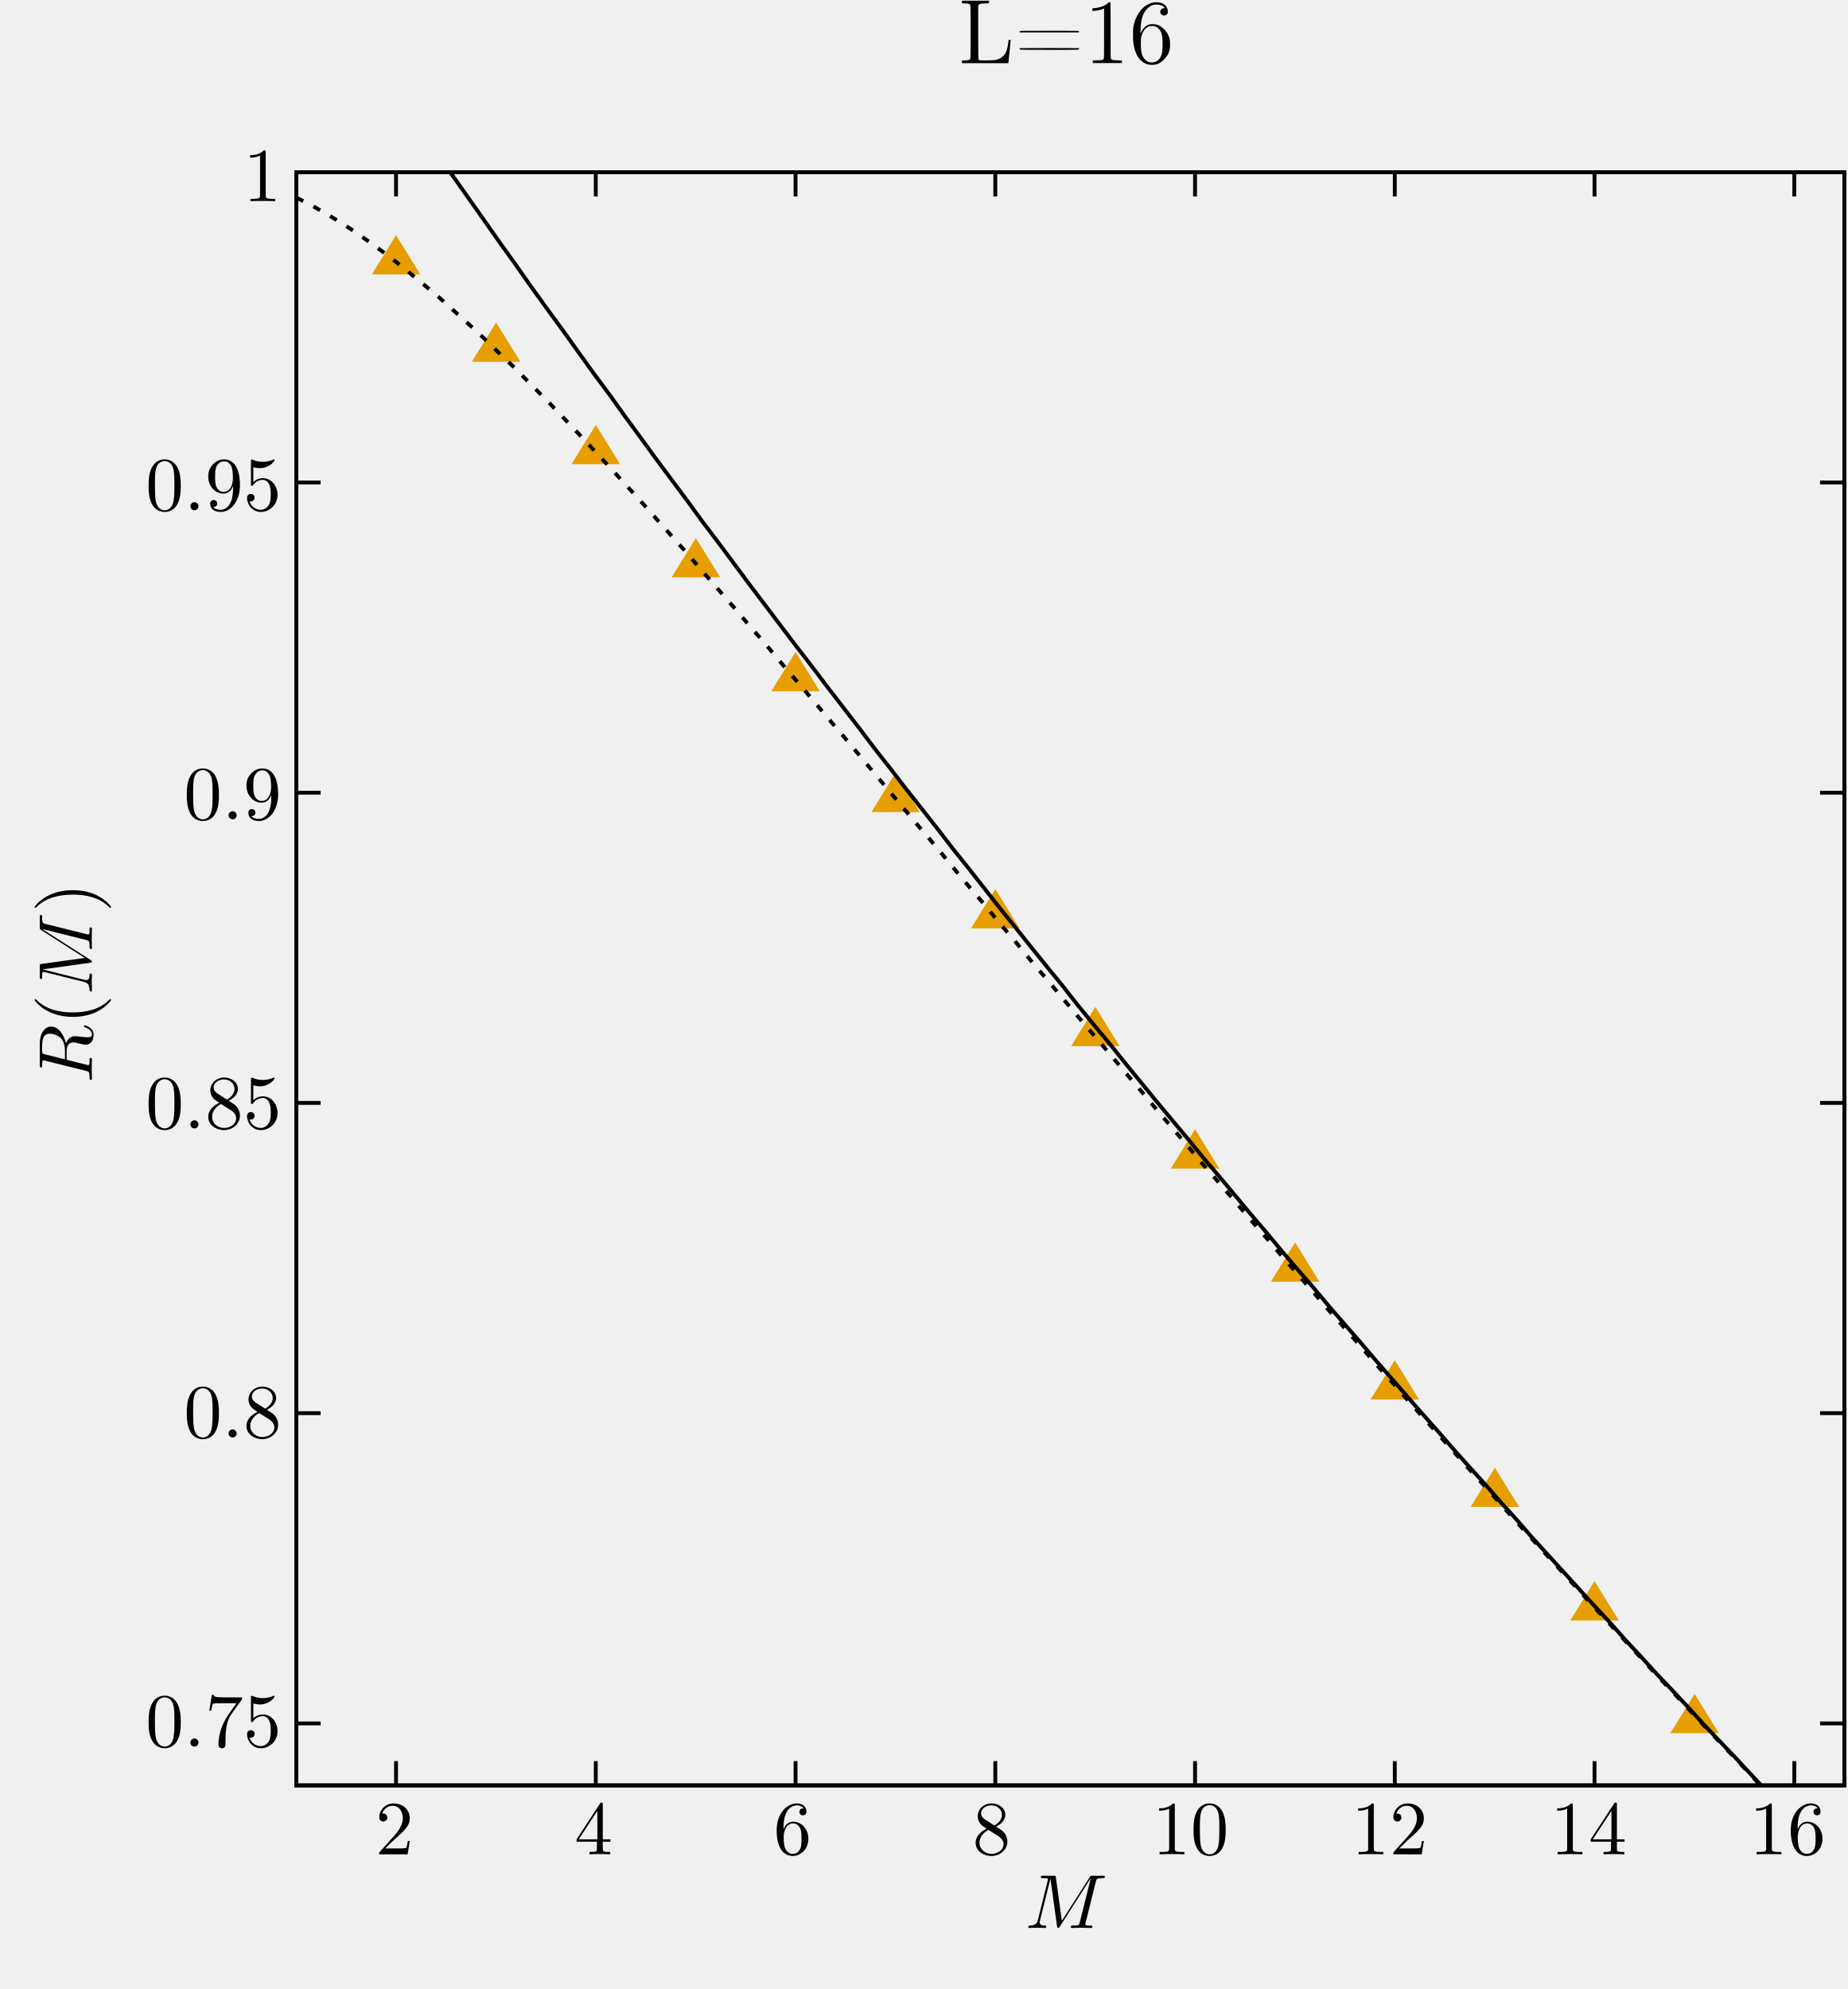
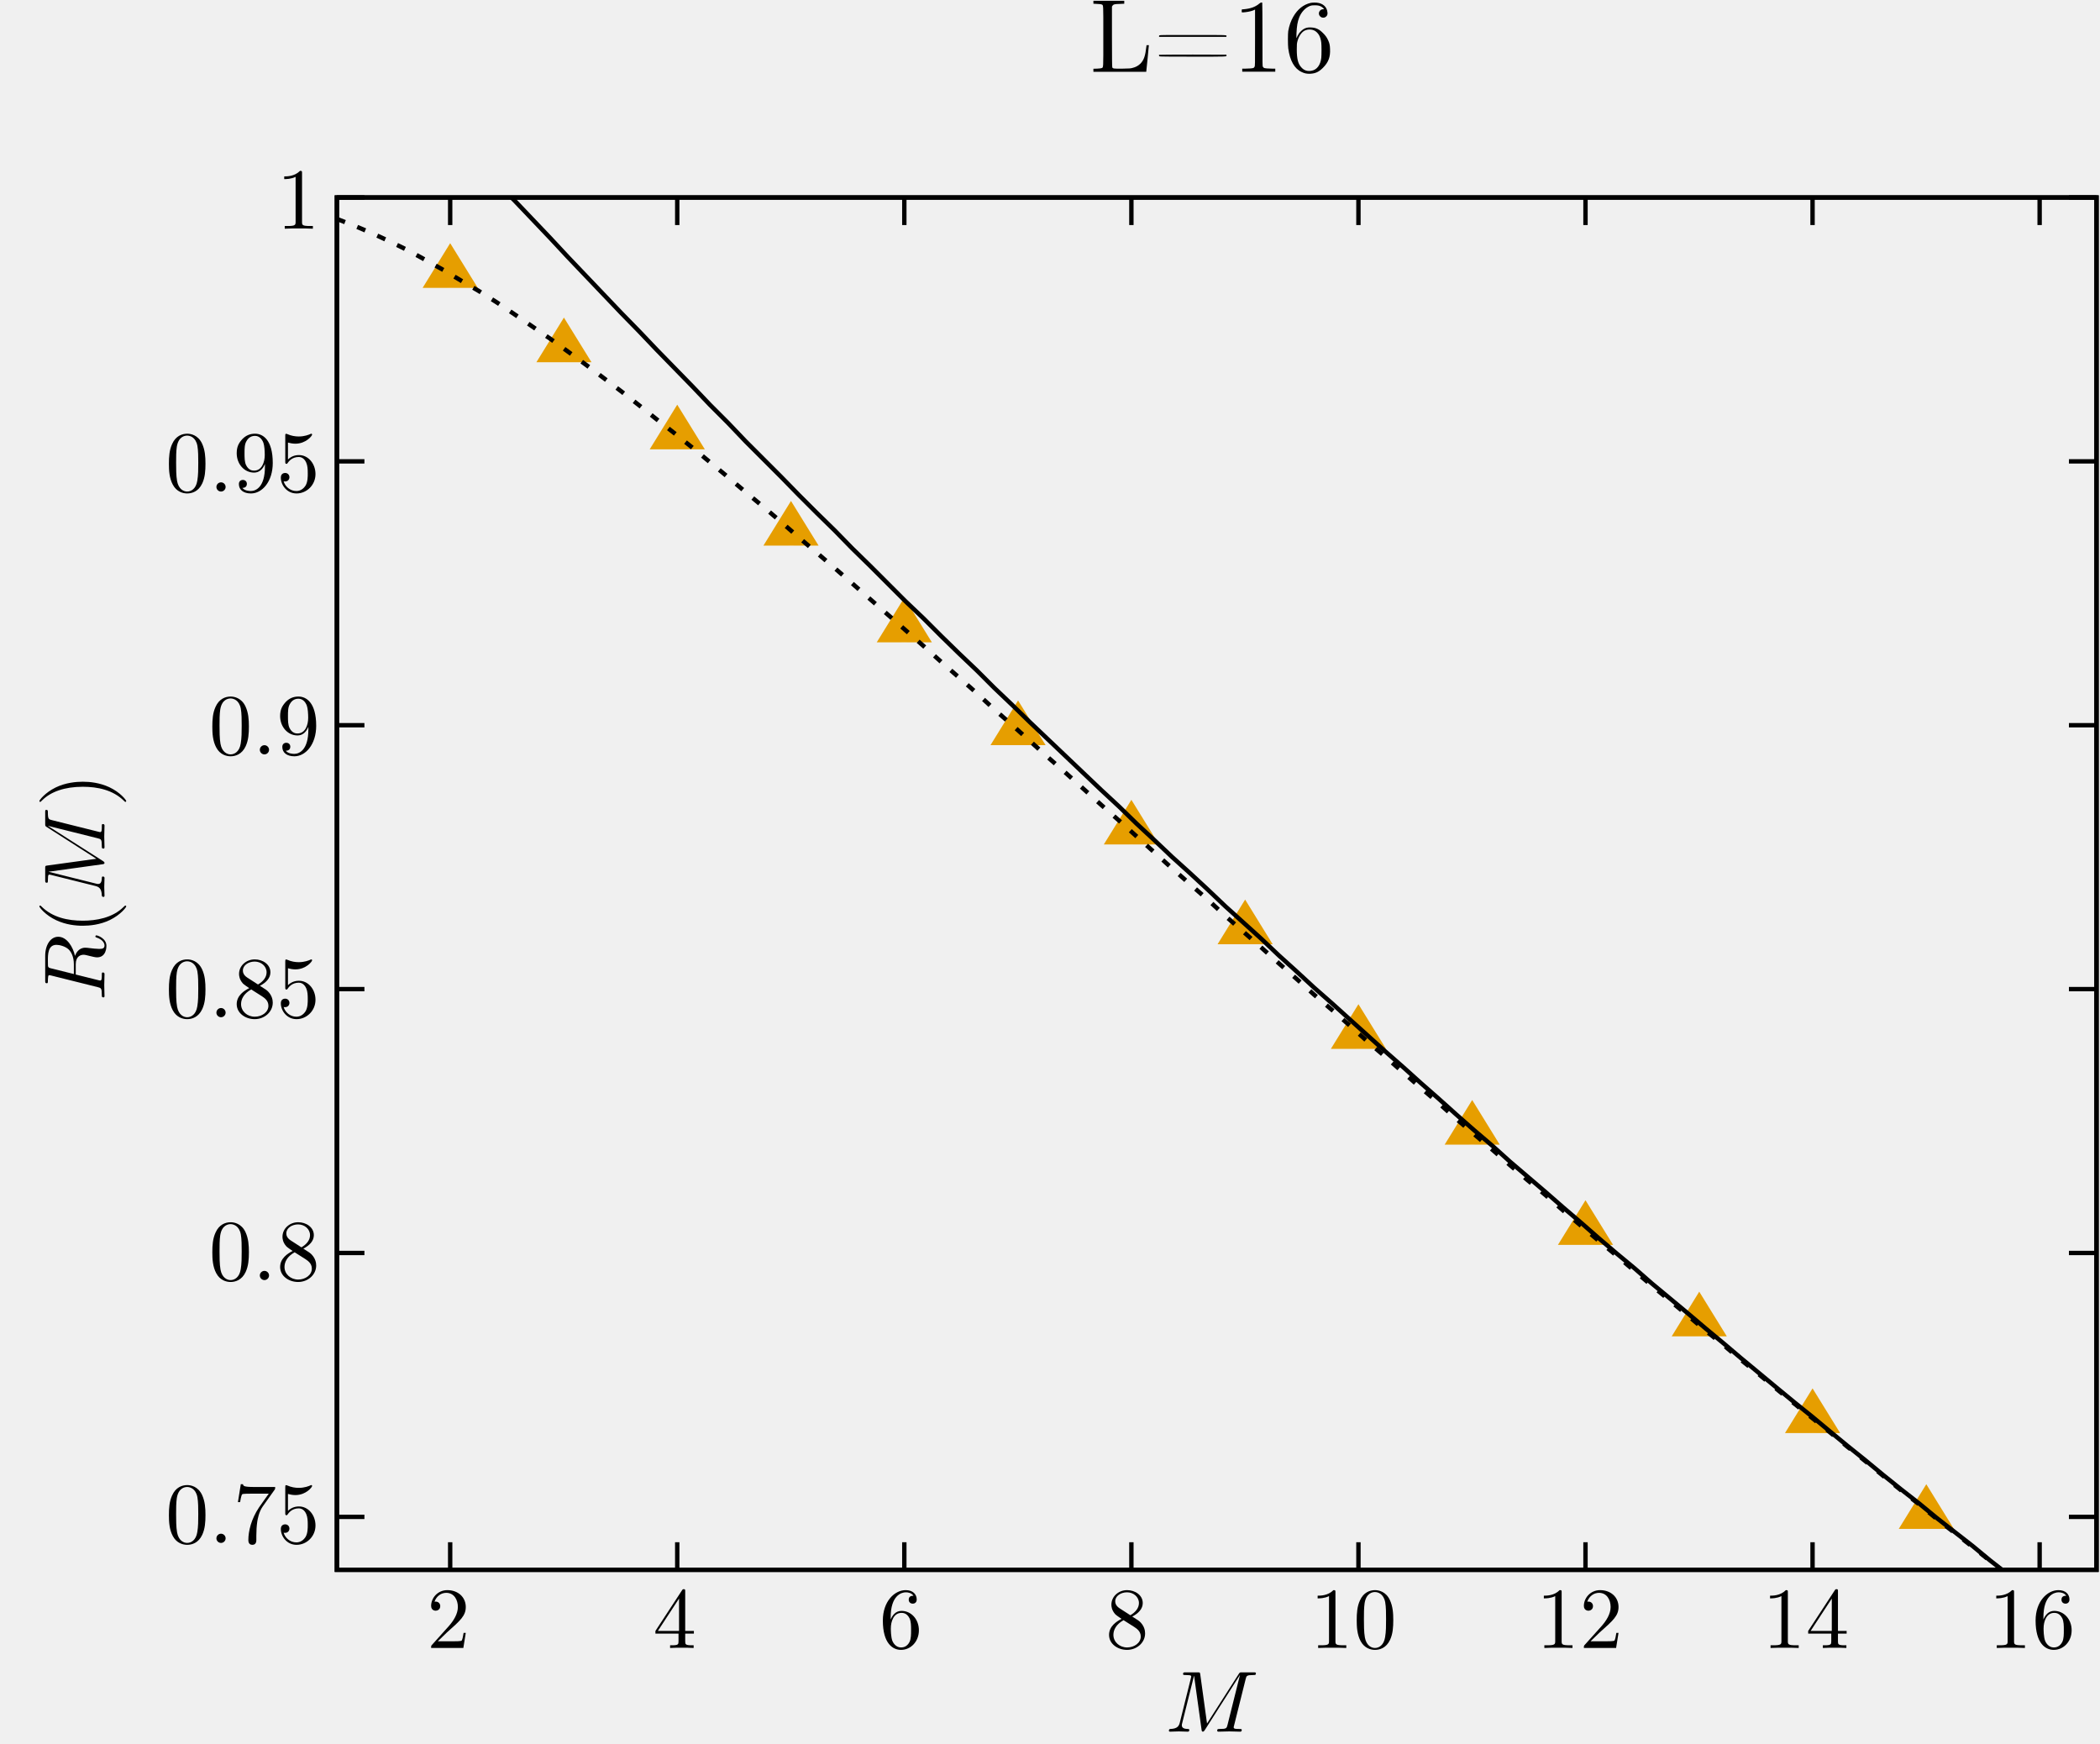
- <svg xmlns="http://www.w3.org/2000/svg" xmlns:xlink="http://www.w3.org/1999/xlink" version="1.1" width="240.9pt" height="259.338pt" viewBox="-72 -90.444 240.9 259.338">
+ <svg xmlns="http://www.w3.org/2000/svg" xmlns:xlink="http://www.w3.org/1999/xlink" version="1.1" width="240.9pt" height="199.989pt" viewBox="-72 -91.294 240.9 199.989">
  <defs>
    <path id="g0-49" d="M3.025-7.795C2.809-7.603 2.403-7.388 2.056-7.305C1.817-7.233 1.303-7.161 1.1-7.161C1.052-7.161 1.04-7.137 1.04-6.982C1.04-6.779 1.004-6.791 1.47-6.838C1.817-6.874 2.271-6.982 2.451-7.077L2.57-7.137V-3.897C2.57-.753 2.57-.669 2.511-.574C2.487-.526 2.427-.466 2.403-.442C2.307-.395 1.853-.359 1.459-.359H1.1V-.179V-.012H2.989H4.89V-.179V-.359H4.531C4.136-.359 3.682-.395 3.587-.442C3.563-.466 3.503-.526 3.467-.574C3.419-.669 3.419-.753 3.419-4.256C3.419-6.229 3.407-7.867 3.395-7.902C3.359-7.998 3.204-7.95 3.025-7.795Z" />
    <path id="g0-54" d="M3.096-7.902C2.271-7.711 1.602-7.185 1.1-6.312C.837-5.858 .634-5.296 .526-4.674C.478-4.388 .478-3.084 .526-2.69C.717-1.279 1.231-.359 2.056 .024C2.391 .191 2.666 .239 3.049 .227C3.658 .191 4.017 .024 4.495-.442C5.141-1.088 5.368-1.686 5.32-2.63C5.308-3.061 5.248-3.3 5.105-3.61C4.961-3.933 4.782-4.184 4.495-4.459C4.077-4.878 3.706-5.057 3.168-5.081C2.654-5.117 2.307-4.985 1.961-4.627C1.793-4.471 1.71-4.34 1.602-4.136L1.459-3.85L1.47-4.4C1.506-5.224 1.59-5.738 1.781-6.229C2.032-6.862 2.499-7.352 3.025-7.556C3.192-7.615 3.276-7.627 3.563-7.627C3.957-7.627 4.148-7.58 4.376-7.436C4.447-7.388 4.543-7.305 4.579-7.257L4.639-7.173H4.543C4.4-7.173 4.316-7.137 4.208-7.054C3.957-6.814 3.993-6.468 4.28-6.276C4.423-6.181 4.663-6.181 4.794-6.276C5.033-6.432 5.081-6.647 4.985-7.03C4.842-7.603 4.292-7.95 3.539-7.938C3.395-7.938 3.204-7.926 3.096-7.902ZM3.455-4.758C3.67-4.686 3.933-4.435 4.065-4.196C4.184-3.981 4.28-3.67 4.316-3.335C4.352-2.977 4.352-1.961 4.316-1.59C4.22-.777 3.814-.227 3.204-.12C2.726-.024 2.331-.155 2.02-.514C1.65-.921 1.506-1.482 1.506-2.57C1.506-3.144 1.518-3.252 1.578-3.491C1.71-4.017 2.02-4.495 2.343-4.686C2.642-4.866 3.108-4.902 3.455-4.758Z" />
    <path id="g0-61" d="M.705-4.184C.669-4.16 .658-4.113 .658-4.077L.669-4.005H4.519H8.381L8.393-4.077C8.416-4.232 8.584-4.22 4.519-4.22C1.47-4.22 .741-4.22 .705-4.184ZM.669-1.949C.634-1.913 .658-1.793 .717-1.769C.753-1.745 1.997-1.733 4.531-1.733C8.572-1.733 8.416-1.722 8.393-1.889L8.381-1.961L4.531-1.973C2.427-1.973 .681-1.961 .669-1.949Z" />
    <path id="g0-76" d="M.442-7.974V-7.807L.861-7.783C1.124-7.771 1.315-7.759 1.375-7.723C1.602-7.639 1.578-7.878 1.578-4.077C1.578-.263 1.602-.514 1.375-.418C1.315-.395 1.124-.371 .861-.359L.442-.347V-.167V0H3.467H6.504L6.516-.132C6.528-.215 6.587-.837 6.659-1.518C6.719-2.212 6.779-2.833 6.791-2.917L6.814-3.049H6.671H6.539L6.516-2.881C6.396-1.805 6.229-1.339 5.834-.933C5.583-.693 5.32-.538 4.926-.442C4.71-.383 4.591-.371 3.778-.359C2.762-.347 2.666-.359 2.606-.514C2.582-.574 2.57-1.829 2.57-4.041V-7.484L2.642-7.592C2.738-7.735 2.869-7.771 3.467-7.783L3.981-7.807V-7.974V-8.141H2.212H.442Z" />
    <path id="g1-58" d="M1.913-.528C1.913-.817 1.674-1.056 1.385-1.056S.857-.817 .857-.528S1.096 0 1.385 0S1.913-.239 1.913-.528Z" />
    <path id="g1-77" d="M9.225-6.037C9.315-6.396 9.335-6.496 10.082-6.496C10.311-6.496 10.401-6.496 10.401-6.695C10.401-6.804 10.301-6.804 10.132-6.804H8.817C8.558-6.804 8.548-6.804 8.428-6.615L4.792-.936L4.015-6.575C3.985-6.804 3.965-6.804 3.706-6.804H2.341C2.152-6.804 2.042-6.804 2.042-6.615C2.042-6.496 2.132-6.496 2.331-6.496C2.461-6.496 2.64-6.486 2.76-6.476C2.919-6.456 2.979-6.426 2.979-6.316C2.979-6.276 2.969-6.247 2.939-6.127L1.674-1.056C1.574-.658 1.405-.339 .598-.309C.548-.309 .418-.299 .418-.12C.418-.03 .478 0 .558 0C.877 0 1.225-.03 1.554-.03C1.893-.03 2.252 0 2.58 0C2.63 0 2.76 0 2.76-.199C2.76-.309 2.65-.309 2.58-.309C2.012-.319 1.903-.518 1.903-.747C1.903-.817 1.913-.867 1.943-.976L3.298-6.406H3.308L4.164-.229C4.184-.11 4.194 0 4.314 0C4.423 0 4.483-.11 4.533-.179L8.558-6.486H8.568L7.143-.777C7.044-.389 7.024-.309 6.237-.309C6.067-.309 5.958-.309 5.958-.12C5.958 0 6.077 0 6.107 0C6.386 0 7.064-.03 7.342-.03C7.751-.03 8.179 0 8.588 0C8.648 0 8.777 0 8.777-.199C8.777-.309 8.687-.309 8.498-.309C8.13-.309 7.851-.309 7.851-.488C7.851-.528 7.851-.548 7.9-.727L9.225-6.037Z" />
    <path id="g1-82" d="M3.736-6.117C3.796-6.356 3.826-6.456 4.015-6.486C4.105-6.496 4.423-6.496 4.623-6.496C5.33-6.496 6.436-6.496 6.436-5.509C6.436-5.171 6.276-4.483 5.888-4.095C5.629-3.836 5.101-3.517 4.204-3.517H3.088L3.736-6.117ZM5.171-3.387C6.177-3.606 7.362-4.304 7.362-5.31C7.362-6.167 6.466-6.804 5.161-6.804H2.321C2.122-6.804 2.032-6.804 2.032-6.605C2.032-6.496 2.122-6.496 2.311-6.496C2.331-6.496 2.521-6.496 2.69-6.476C2.869-6.456 2.959-6.446 2.959-6.316C2.959-6.276 2.949-6.247 2.919-6.127L1.584-.777C1.484-.389 1.465-.309 .677-.309C.498-.309 .408-.309 .408-.11C.408 0 .528 0 .548 0C.827 0 1.524-.03 1.803-.03S2.79 0 3.068 0C3.148 0 3.268 0 3.268-.199C3.268-.309 3.178-.309 2.989-.309C2.62-.309 2.341-.309 2.341-.488C2.341-.548 2.361-.598 2.371-.658L3.029-3.298H4.214C5.121-3.298 5.3-2.74 5.3-2.391C5.3-2.242 5.22-1.933 5.161-1.704C5.091-1.425 5.001-1.056 5.001-.857C5.001 .219 6.197 .219 6.326 .219C7.173 .219 7.522-.787 7.522-.927C7.522-1.046 7.412-1.046 7.402-1.046C7.313-1.046 7.293-.976 7.273-.907C7.024-.169 6.595 0 6.366 0C6.037 0 5.968-.219 5.968-.608C5.968-.917 6.027-1.425 6.067-1.743C6.087-1.883 6.107-2.072 6.107-2.212C6.107-2.979 5.44-3.288 5.171-3.387Z" />
    <path id="g2-40" d="M3.298 2.391C3.298 2.361 3.298 2.341 3.128 2.172C1.883 .917 1.564-.966 1.564-2.491C1.564-4.224 1.943-5.958 3.168-7.203C3.298-7.323 3.298-7.342 3.298-7.372C3.298-7.442 3.258-7.472 3.198-7.472C3.098-7.472 2.202-6.795 1.614-5.529C1.106-4.433 .986-3.328 .986-2.491C.986-1.714 1.096-.508 1.644 .618C2.242 1.843 3.098 2.491 3.198 2.491C3.258 2.491 3.298 2.461 3.298 2.391Z" />
    <path id="g2-41" d="M2.879-2.491C2.879-3.268 2.77-4.473 2.222-5.599C1.624-6.824 .767-7.472 .667-7.472C.608-7.472 .568-7.432 .568-7.372C.568-7.342 .568-7.323 .757-7.143C1.733-6.157 2.301-4.573 2.301-2.491C2.301-.787 1.933 .966 .697 2.222C.568 2.341 .568 2.361 .568 2.391C.568 2.451 .608 2.491 .667 2.491C.767 2.491 1.664 1.813 2.252 .548C2.76-.548 2.879-1.654 2.879-2.491Z" />
    <path id="g2-48" d="M4.583-3.188C4.583-3.985 4.533-4.782 4.184-5.519C3.726-6.476 2.909-6.635 2.491-6.635C1.893-6.635 1.166-6.376 .757-5.45C.438-4.762 .389-3.985 .389-3.188C.389-2.441 .428-1.544 .837-.787C1.265 .02 1.993 .219 2.481 .219C3.019 .219 3.776 .01 4.214-.936C4.533-1.624 4.583-2.401 4.583-3.188ZM2.481 0C2.092 0 1.504-.249 1.325-1.205C1.215-1.803 1.215-2.72 1.215-3.308C1.215-3.945 1.215-4.603 1.295-5.141C1.484-6.326 2.232-6.416 2.481-6.416C2.809-6.416 3.467-6.237 3.656-5.25C3.756-4.692 3.756-3.935 3.756-3.308C3.756-2.56 3.756-1.883 3.646-1.245C3.497-.299 2.929 0 2.481 0Z" />
    <path id="g2-49" d="M2.929-6.376C2.929-6.615 2.929-6.635 2.7-6.635C2.082-5.998 1.205-5.998 .887-5.998V-5.689C1.086-5.689 1.674-5.689 2.192-5.948V-.787C2.192-.428 2.162-.309 1.265-.309H.946V0C1.295-.03 2.162-.03 2.56-.03S3.826-.03 4.174 0V-.309H3.856C2.959-.309 2.929-.418 2.929-.787V-6.376Z" />
    <path id="g2-50" d="M1.265-.767L2.321-1.793C3.875-3.168 4.473-3.706 4.473-4.702C4.473-5.838 3.577-6.635 2.361-6.635C1.235-6.635 .498-5.719 .498-4.832C.498-4.274 .996-4.274 1.026-4.274C1.196-4.274 1.544-4.394 1.544-4.802C1.544-5.061 1.365-5.32 1.016-5.32C.936-5.32 .917-5.32 .887-5.31C1.116-5.958 1.654-6.326 2.232-6.326C3.138-6.326 3.567-5.519 3.567-4.702C3.567-3.905 3.068-3.118 2.521-2.501L.608-.369C.498-.259 .498-.239 .498 0H4.194L4.473-1.733H4.224C4.174-1.435 4.105-.996 4.005-.847C3.935-.767 3.278-.767 3.059-.767H1.265Z" />
    <path id="g2-52" d="M2.929-1.644V-.777C2.929-.418 2.909-.309 2.172-.309H1.963V0C2.371-.03 2.889-.03 3.308-.03S4.254-.03 4.663 0V-.309H4.453C3.716-.309 3.696-.418 3.696-.777V-1.644H4.692V-1.953H3.696V-6.486C3.696-6.685 3.696-6.745 3.537-6.745C3.447-6.745 3.417-6.745 3.337-6.625L.279-1.953V-1.644H2.929ZM2.989-1.953H.558L2.989-5.669V-1.953Z" />
    <path id="g2-53" d="M4.473-2.002C4.473-3.188 3.656-4.184 2.58-4.184C2.102-4.184 1.674-4.025 1.315-3.676V-5.619C1.514-5.559 1.843-5.489 2.162-5.489C3.387-5.489 4.085-6.396 4.085-6.526C4.085-6.585 4.055-6.635 3.985-6.635C3.975-6.635 3.955-6.635 3.905-6.605C3.706-6.516 3.218-6.316 2.55-6.316C2.152-6.316 1.694-6.386 1.225-6.595C1.146-6.625 1.126-6.625 1.106-6.625C1.006-6.625 1.006-6.545 1.006-6.386V-3.437C1.006-3.258 1.006-3.178 1.146-3.178C1.215-3.178 1.235-3.208 1.275-3.268C1.385-3.427 1.753-3.965 2.56-3.965C3.078-3.965 3.328-3.507 3.407-3.328C3.567-2.959 3.587-2.57 3.587-2.072C3.587-1.724 3.587-1.126 3.347-.707C3.108-.319 2.74-.06 2.281-.06C1.554-.06 .986-.588 .817-1.176C.847-1.166 .877-1.156 .986-1.156C1.315-1.156 1.484-1.405 1.484-1.644S1.315-2.132 .986-2.132C.847-2.132 .498-2.062 .498-1.604C.498-.747 1.186 .219 2.301 .219C3.457 .219 4.473-.737 4.473-2.002Z" />
    <path id="g2-54" d="M1.315-3.268V-3.507C1.315-6.027 2.55-6.386 3.059-6.386C3.298-6.386 3.716-6.326 3.935-5.988C3.786-5.988 3.387-5.988 3.387-5.539C3.387-5.23 3.626-5.081 3.846-5.081C4.005-5.081 4.304-5.171 4.304-5.559C4.304-6.157 3.866-6.635 3.039-6.635C1.763-6.635 .418-5.35 .418-3.148C.418-.488 1.574 .219 2.501 .219C3.606 .219 4.553-.717 4.553-2.032C4.553-3.298 3.666-4.254 2.56-4.254C1.883-4.254 1.514-3.746 1.315-3.268ZM2.501-.06C1.873-.06 1.574-.658 1.514-.807C1.335-1.275 1.335-2.072 1.335-2.252C1.335-3.029 1.654-4.025 2.55-4.025C2.71-4.025 3.168-4.025 3.477-3.407C3.656-3.039 3.656-2.531 3.656-2.042C3.656-1.564 3.656-1.066 3.487-.707C3.188-.11 2.73-.06 2.501-.06Z" />
    <path id="g2-55" d="M4.742-6.067C4.832-6.187 4.832-6.207 4.832-6.416H2.411C1.196-6.416 1.176-6.545 1.136-6.735H.887L.558-4.682H.807C.837-4.842 .927-5.469 1.056-5.589C1.126-5.649 1.903-5.649 2.032-5.649H4.095C3.985-5.489 3.198-4.403 2.979-4.075C2.082-2.73 1.753-1.345 1.753-.329C1.753-.229 1.753 .219 2.212 .219S2.67-.229 2.67-.329V-.837C2.67-1.385 2.7-1.933 2.78-2.471C2.819-2.7 2.959-3.557 3.397-4.174L4.742-6.067Z" />
    <path id="g2-56" d="M1.624-4.553C1.166-4.852 1.126-5.191 1.126-5.36C1.126-5.968 1.773-6.386 2.481-6.386C3.208-6.386 3.846-5.868 3.846-5.151C3.846-4.583 3.457-4.105 2.859-3.756L1.624-4.553ZM3.078-3.606C3.796-3.975 4.284-4.493 4.284-5.151C4.284-6.067 3.397-6.635 2.491-6.635C1.494-6.635 .687-5.898 .687-4.971C.687-4.792 .707-4.344 1.126-3.875C1.235-3.756 1.604-3.507 1.853-3.337C1.275-3.049 .418-2.491 .418-1.504C.418-.448 1.435 .219 2.481 .219C3.606 .219 4.553-.608 4.553-1.674C4.553-2.032 4.443-2.481 4.065-2.899C3.875-3.108 3.716-3.208 3.078-3.606ZM2.082-3.188L3.308-2.411C3.587-2.222 4.055-1.923 4.055-1.315C4.055-.578 3.308-.06 2.491-.06C1.634-.06 .917-.677 .917-1.504C.917-2.082 1.235-2.72 2.082-3.188Z" />
    <path id="g2-57" d="M3.656-3.168V-2.849C3.656-.518 2.62-.06 2.042-.06C1.873-.06 1.335-.08 1.066-.418C1.504-.418 1.584-.707 1.584-.877C1.584-1.186 1.345-1.335 1.126-1.335C.966-1.335 .667-1.245 .667-.857C.667-.189 1.205 .219 2.052 .219C3.337 .219 4.553-1.136 4.553-3.278C4.553-5.958 3.407-6.635 2.521-6.635C1.973-6.635 1.484-6.456 1.056-6.007C.648-5.559 .418-5.141 .418-4.394C.418-3.148 1.295-2.172 2.411-2.172C3.019-2.172 3.427-2.59 3.656-3.168ZM2.421-2.401C2.262-2.401 1.803-2.401 1.494-3.029C1.315-3.397 1.315-3.895 1.315-4.384C1.315-4.922 1.315-5.39 1.524-5.758C1.793-6.257 2.172-6.386 2.521-6.386C2.979-6.386 3.308-6.047 3.477-5.599C3.597-5.28 3.636-4.653 3.636-4.194C3.636-3.367 3.298-2.401 2.421-2.401Z" />
  </defs>
  <g id="page1">
-     <use x="-53.012" y="137.284" xlink:href="#g2-48" />
-     <use x="-48.031" y="137.284" xlink:href="#g1-58" />
-     <use x="-45.264" y="137.284" xlink:href="#g2-55" />
-     <use x="-40.282" y="137.284" xlink:href="#g2-53" />
-     <use x="-48.031" y="96.985" xlink:href="#g2-48" />
-     <use x="-43.05" y="96.985" xlink:href="#g1-58" />
-     <use x="-40.282" y="96.985" xlink:href="#g2-56" />
-     <use x="-53.012" y="56.686" xlink:href="#g2-48" />
-     <use x="-48.031" y="56.686" xlink:href="#g1-58" />
-     <use x="-45.264" y="56.686" xlink:href="#g2-56" />
-     <use x="-40.282" y="56.686" xlink:href="#g2-53" />
-     <use x="-48.031" y="16.387" xlink:href="#g2-48" />
-     <use x="-43.05" y="16.387" xlink:href="#g1-58" />
-     <use x="-40.282" y="16.387" xlink:href="#g2-57" />
-     <use x="-53.012" y="-23.912" xlink:href="#g2-48" />
-     <use x="-48.031" y="-23.912" xlink:href="#g1-58" />
-     <use x="-45.264" y="-23.912" xlink:href="#g2-57" />
-     <use x="-40.282" y="-23.912" xlink:href="#g2-53" />
-     <use x="-40.282" y="-64.211" xlink:href="#g2-49" />
-     <use x="-23.042" y="151.333" xlink:href="#g2-50" />
-     <use x="2.907" y="151.333" xlink:href="#g2-52" />
-     <use x="28.857" y="151.333" xlink:href="#g2-54" />
-     <use x="54.806" y="151.333" xlink:href="#g2-56" />
-     <use x="78.265" y="151.333" xlink:href="#g2-49" />
-     <use x="83.246" y="151.333" xlink:href="#g2-48" />
-     <use x="104.214" y="151.333" xlink:href="#g2-49" />
-     <use x="109.195" y="151.333" xlink:href="#g2-50" />
-     <use x="130.163" y="151.333" xlink:href="#g2-49" />
-     <use x="135.144" y="151.333" xlink:href="#g2-52" />
-     <use x="156.112" y="151.333" xlink:href="#g2-49" />
-     <use x="161.094" y="151.333" xlink:href="#g2-54" />
-     <g transform="matrix(1.00375 0 0 -1.00375 -122.1875 219.0811)">
-       <path d="M88.5 84.5H91.648M289.601 84.5H286.449" stroke="#000" fill="none" stroke-width=".5" stroke-miterlimit="3.8" />
-       <path d="M88.5 124.801H91.648M289.601 124.801H286.449" stroke="#000" fill="none" stroke-width=".5" stroke-miterlimit="3.8" />
-       <path d="M88.5 165.101H91.648M289.601 165.101H286.449" stroke="#000" fill="none" stroke-width=".5" stroke-miterlimit="3.8" />
-       <path d="M88.5 205.399H91.648M289.601 205.399H286.449" stroke="#000" fill="none" stroke-width=".5" stroke-miterlimit="3.8" />
-       <path d="M88.5 245.699H91.648M289.601 245.699H286.449" stroke="#000" fill="none" stroke-width=".5" stroke-miterlimit="3.8" />
-       <path d="M88.5 286H91.648M289.601 286H286.449" stroke="#000" fill="none" stroke-width=".5" stroke-miterlimit="3.8" />
-       <path d="M101.449 76.449V79.602M101.449 286V282.851" stroke="#000" fill="none" stroke-width=".5" stroke-miterlimit="3.8" />
-       <path d="M127.398 76.449V79.602M127.398 286V282.851" stroke="#000" fill="none" stroke-width=".5" stroke-miterlimit="3.8" />
-       <path d="M153.351 76.449V79.602M153.351 286V282.851" stroke="#000" fill="none" stroke-width=".5" stroke-miterlimit="3.8" />
-       <path d="M179.301 76.449V79.602M179.301 286V282.851" stroke="#000" fill="none" stroke-width=".5" stroke-miterlimit="3.8" />
-       <path d="M205.25 76.449V79.602M205.25 286V282.851" stroke="#000" fill="none" stroke-width=".5" stroke-miterlimit="3.8" />
-       <path d="M231.199 76.449V79.602M231.199 286V282.851" stroke="#000" fill="none" stroke-width=".5" stroke-miterlimit="3.8" />
-       <path d="M257.149 76.449V79.602M257.149 286V282.851" stroke="#000" fill="none" stroke-width=".5" stroke-miterlimit="3.8" />
-       <path d="M283.101 76.449V79.602M283.101 286V282.851" stroke="#000" fill="none" stroke-width=".5" stroke-miterlimit="3.8" />
-       <path d="M88.5 286V76.449H289.601V286H88.5Z" stroke="#000" fill="none" stroke-width=".5" stroke-miterlimit="3.8" />
-       <path d="M101.449 274.301V274.351M99.898 274.301H103M99.898 274.351H103M114.449 262.899V263M112.898 262.899H116M112.898 263H116M127.398 249.551V249.699M125.852 249.551H128.949M125.852 249.699H128.949M140.399 234.801V235.101M138.851 234.801H141.949M138.851 235.101H141.949M153.351 220V220.351M151.801 220H154.899M151.801 220.351H154.899M166.351 204.25V204.649M164.801 204.25H167.899M164.801 204.649H167.899M179.301 189.051V189.601M177.75 189.051H180.851M177.75 189.601H180.851M192.301 173.75V174.399M190.75 173.75H193.851M190.75 174.399H193.851M205.25 157.801V158.5M203.699 157.801H206.801M203.699 158.5H206.801M218.25 143.101V143.851M216.699 143.101H219.801M216.699 143.851H219.801M231.199 127.852V128.449M229.649 127.852H232.75M229.649 128.449H232.75M244.199 113.852V114.551M242.649 113.852H245.75M242.649 114.551H245.75M257.149 98.898V100.051M255.601 98.898H258.699M255.601 100.051H258.699M270.149 84.051V85.5M268.601 84.051H271.699M268.601 85.5H271.699" stroke="#e69e00" fill="none" stroke-width=".5" stroke-miterlimit="3.8" />
-       <path d="M103.023 274.301C103.023 275.168 102.317 275.875 101.449 275.875C100.582 275.875 99.875 275.168 99.875 274.301C99.875 273.433 100.582 272.726 101.449 272.726C102.317 272.726 103.023 273.433 103.023 274.301" fill="#fff" />
-       <path d="M101.449 277.828L98.301 272.726H104.602L101.449 277.828Z" fill="#e69e00" />
-       <path d="M116.023 262.949C116.023 263.817 115.317 264.524 114.449 264.524C113.582 264.524 112.875 263.817 112.875 262.949C112.875 262.082 113.582 261.375 114.449 261.375C115.317 261.375 116.023 262.082 116.023 262.949" fill="#fff" />
-       <path d="M114.449 266.476L111.301 261.375H117.602L114.449 266.476Z" fill="#e69e00" />
-       <path d="M128.976 249.649C128.976 250.516 128.266 251.226 127.398 251.226S125.824 250.516 125.824 249.649S126.531 248.074 127.398 248.074S128.976 248.781 128.976 249.649" fill="#fff" />
-       <path d="M127.398 253.179L124.25 248.074H130.551L127.398 253.179Z" fill="#e69e00" />
-       <path d="M141.976 234.949C141.976 235.816 141.266 236.524 140.399 236.524S138.824 235.816 138.824 234.949C138.824 234.082 139.531 233.375 140.399 233.375S141.976 234.082 141.976 234.949" fill="#fff" />
-       <path d="M140.399 238.476L137.25 233.375H143.551L140.399 238.476Z" fill="#e69e00" />
-       <path d="M154.926 220.149C154.926 221.016 154.219 221.726 153.351 221.726C152.484 221.726 151.774 221.016 151.774 220.149S152.484 218.574 153.351 218.574C154.219 218.574 154.926 219.281 154.926 220.149" fill="#fff" />
-       <path d="M153.351 223.679L150.199 218.574H156.5L153.351 223.679Z" fill="#e69e00" />
-       <path d="M167.926 204.449C167.926 205.316 167.219 206.024 166.351 206.024C165.484 206.024 164.774 205.316 164.774 204.449C164.774 203.582 165.484 202.875 166.351 202.875C167.219 202.875 167.926 203.582 167.926 204.449" fill="#fff" />
-       <path d="M166.351 207.976L163.199 202.875H169.5L166.351 207.976Z" fill="#e69e00" />
-       <path d="M180.875 189.351C180.875 190.219 180.168 190.926 179.301 190.926C178.434 190.926 177.726 190.219 177.726 189.351C177.726 188.484 178.434 187.774 179.301 187.774C180.168 187.774 180.875 188.484 180.875 189.351" fill="#fff" />
-       <path d="M179.301 192.879L176.149 187.774H182.449L179.301 192.879Z" fill="#e69e00" />
-       <path d="M193.875 174.051C193.875 174.918 193.168 175.625 192.301 175.625C191.434 175.625 190.726 174.918 190.726 174.051C190.726 173.184 191.434 172.476 192.301 172.476C193.168 172.476 193.875 173.184 193.875 174.051" fill="#fff" />
-       <path d="M192.301 177.578L189.149 172.476H195.449L192.301 177.578Z" fill="#e69e00" />
-       <path d="M206.824 158.149C206.824 159.016 206.117 159.726 205.25 159.726S203.676 159.016 203.676 158.149S204.383 156.574 205.25 156.574S206.824 157.281 206.824 158.149" fill="#fff" />
-       <path d="M205.25 161.679L202.101 156.574H208.399L205.25 161.679Z" fill="#e69e00" />
-       <path d="M219.824 143.449C219.824 144.316 219.117 145.024 218.25 145.024S216.676 144.316 216.676 143.449C216.676 142.582 217.383 141.875 218.25 141.875S219.824 142.582 219.824 143.449" fill="#fff" />
-       <path d="M218.25 146.976L215.101 141.875H221.399L218.25 146.976Z" fill="#e69e00" />
-       <path d="M232.774 128.149C232.774 129.016 232.066 129.726 231.199 129.726C230.332 129.726 229.625 129.016 229.625 128.149S230.332 126.574 231.199 126.574C232.066 126.574 232.774 127.281 232.774 128.149" fill="#fff" />
-       <path d="M231.199 131.679L228.051 126.574H234.351L231.199 131.679Z" fill="#e69e00" />
-       <path d="M245.774 114.199C245.774 115.067 245.066 115.773 244.199 115.773C243.332 115.773 242.625 115.067 242.625 114.199C242.625 113.332 243.332 112.625 244.199 112.625C245.066 112.625 245.774 113.332 245.774 114.199" fill="#fff" />
-       <path d="M244.199 117.727L241.051 112.625H247.351L244.199 117.727Z" fill="#e69e00" />
-       <path d="M258.726 99.449C258.726 100.317 258.015 101.023 257.149 101.023S255.574 100.317 255.574 99.449C255.574 98.582 256.281 97.875 257.149 97.875S258.726 98.582 258.726 99.449" fill="#fff" />
-       <path d="M257.149 102.977L254 97.875H260.301L257.149 102.977Z" fill="#e69e00" />
-       <path d="M271.726 84.801C271.726 85.668 271.015 86.375 270.149 86.375S268.574 85.668 268.574 84.801C268.574 83.934 269.281 83.227 270.149 83.227S271.726 83.934 271.726 84.801" fill="#fff" />
-       <path d="M270.149 88.328L267 83.227H273.301L270.149 88.328Z" fill="#e69e00" />
-       <path d="M88.5 282.699L90.551 281.649L92.551 280.5L94.602 279.25L96.648 277.899L98.648 276.449L100.699 274.949L102.699 273.351L104.75 271.649L106.801 269.949L108.801 268.149L110.852 266.301L112.898 264.399L114.898 262.449L116.949 260.5L118.949 258.449L121 256.399L123.051 254.25L125.051 252.149L127.102 249.949L129.149 247.75L131.149 245.551L133.199 243.301L135.199 241.051L137.25 238.75L139.301 236.449L141.301 234.101L143.351 231.75L145.399 229.399L147.399 227.051L149.449 224.699L151.449 222.301L153.5 219.899L155.551 217.5L157.551 215.101L159.601 212.699L161.649 210.25L163.649 207.851L165.699 205.399L167.699 203L169.75 200.551L171.801 198.149L173.801 195.699L175.851 193.25L177.899 190.851L179.899 188.399L181.949 186L183.949 183.551L186 181.149L188.051 178.699L190.051 176.301L192.101 173.899L194.149 171.5L196.149 169.101L198.199 166.699L200.199 164.301L202.25 161.899L204.301 159.5L206.301 157.101L208.351 154.75L210.399 152.351L212.399 150L214.449 147.649L216.449 145.301L218.5 142.949L220.551 140.601L222.551 138.25L224.601 135.949L226.649 133.601L228.649 131.301L230.699 129L232.699 126.699L234.75 124.398L236.801 122.102L238.801 119.852L240.851 117.551L242.899 115.301L244.899 113.051L246.949 110.75L248.949 108.551L251 106.301L253.051 104.051L255.051 101.852L257.101 99.602L259.149 97.398L261.149 95.199L263.199 93L265.199 90.801L267.25 88.648L269.301 86.449L271.301 84.301L273.351 82.148L275.399 80L277.399 77.852L278.699 76.449" stroke="#000" fill="none" stroke-width=".5" stroke-miterlimit="3.8" stroke-dasharray="1,1.5" />
-       <path d="M108.449 286L108.801 285.551L110.852 282.649L112.898 279.75L114.898 276.899L116.949 274.051L118.949 271.199L121 268.351L123.051 265.551L125.051 262.75L127.102 259.899L129.149 257.149L131.149 254.351L133.199 251.551L135.199 248.801L137.25 246.051L139.301 243.301L141.301 240.551L143.351 237.851L145.399 235.101L147.399 232.399L149.449 229.699L151.449 227.051L153.5 224.351L155.551 221.699L157.551 219.051L159.601 216.399L161.649 213.75L163.649 211.101L165.699 208.5L167.699 205.899L169.75 203.301L171.801 200.699L173.801 198.101L175.851 195.551L177.899 192.949L179.899 190.399L181.949 187.851L183.949 185.351L186 182.801L188.051 180.301L190.051 177.75L192.101 175.25L194.149 172.801L196.149 170.301L198.199 167.801L200.199 165.351L202.25 162.899L204.301 160.449L206.301 158L208.351 155.601L210.399 153.149L212.399 150.75L214.449 148.351L216.449 145.949L218.5 143.551L220.551 141.199L222.551 138.801L224.601 136.449L226.649 134.101L228.649 131.75L230.699 129.399L232.699 127.102L234.75 124.75L236.801 122.449L238.801 120.148L240.851 117.852L242.899 115.602L244.899 113.301L246.949 111.051L248.949 108.75L251 106.5L253.051 104.25L255.051 102.051L257.101 99.801L259.149 97.602L261.149 95.352L263.199 93.148L265.199 90.949L267.25 88.801L269.301 86.602L271.301 84.398L273.351 82.25L275.399 80.102L277.399 77.949L278.801 76.449" stroke="#000" fill="none" stroke-width=".5" stroke-miterlimit="3.8" />
-       <path d="M88.5 286V76.449H289.601V286H88.5Z" stroke="#000" fill="none" stroke-width=".5" stroke-miterlimit="3.8" />
+     <use x="-53.012" y="85.685" xlink:href="#g2-48" />
+     <use x="-48.031" y="85.685" xlink:href="#g1-58" />
+     <use x="-45.264" y="85.685" xlink:href="#g2-55" />
+     <use x="-40.282" y="85.685" xlink:href="#g2-53" />
+     <use x="-48.031" y="55.536" xlink:href="#g2-48" />
+     <use x="-43.05" y="55.536" xlink:href="#g1-58" />
+     <use x="-40.282" y="55.536" xlink:href="#g2-56" />
+     <use x="-53.012" y="25.387" xlink:href="#g2-48" />
+     <use x="-48.031" y="25.387" xlink:href="#g1-58" />
+     <use x="-45.264" y="25.387" xlink:href="#g2-56" />
+     <use x="-40.282" y="25.387" xlink:href="#g2-53" />
+     <use x="-48.031" y="-4.763" xlink:href="#g2-48" />
+     <use x="-43.05" y="-4.763" xlink:href="#g1-58" />
+     <use x="-40.282" y="-4.763" xlink:href="#g2-57" />
+     <use x="-53.012" y="-34.912" xlink:href="#g2-48" />
+     <use x="-48.031" y="-34.912" xlink:href="#g1-58" />
+     <use x="-45.264" y="-34.912" xlink:href="#g2-57" />
+     <use x="-40.282" y="-34.912" xlink:href="#g2-53" />
+     <use x="-40.282" y="-65.061" xlink:href="#g2-49" />
+     <use x="-23.042" y="97.735" xlink:href="#g2-50" />
+     <use x="2.907" y="97.735" xlink:href="#g2-52" />
+     <use x="28.857" y="97.735" xlink:href="#g2-54" />
+     <use x="54.806" y="97.735" xlink:href="#g2-56" />
+     <use x="78.265" y="97.735" xlink:href="#g2-49" />
+     <use x="83.246" y="97.735" xlink:href="#g2-48" />
+     <use x="104.214" y="97.735" xlink:href="#g2-49" />
+     <use x="109.195" y="97.735" xlink:href="#g2-50" />
+     <use x="130.163" y="97.735" xlink:href="#g2-49" />
+     <use x="135.144" y="97.735" xlink:href="#g2-52" />
+     <use x="156.112" y="97.735" xlink:href="#g2-49" />
+     <use x="161.094" y="97.735" xlink:href="#g2-54" />
+     <g transform="matrix(1.00375 0 0 -1.003889 -122.1875 158.8896)">
+       <path d="M88.5 75.898H91.648M289.601 75.898H286.449" stroke="#000" fill="none" stroke-width=".5" stroke-miterlimit="3.8" />
+       <path d="M88.5 106.051H91.648M289.601 106.051H286.449" stroke="#000" fill="none" stroke-width=".5" stroke-miterlimit="3.8" />
+       <path d="M88.5 136.199H91.648M289.601 136.199H286.449" stroke="#000" fill="none" stroke-width=".5" stroke-miterlimit="3.8" />
+       <path d="M88.5 166.351H91.648M289.601 166.351H286.449" stroke="#000" fill="none" stroke-width=".5" stroke-miterlimit="3.8" />
+       <path d="M88.5 196.5H91.648M289.601 196.5H286.449" stroke="#000" fill="none" stroke-width=".5" stroke-miterlimit="3.8" />
+       <path d="M88.5 226.649H91.648M289.601 226.649H286.449" stroke="#000" fill="none" stroke-width=".5" stroke-miterlimit="3.8" />
+       <path d="M101.449 69.852V73M101.449 226.649V223.5" stroke="#000" fill="none" stroke-width=".5" stroke-miterlimit="3.8" />
+       <path d="M127.398 69.852V73M127.398 226.649V223.5" stroke="#000" fill="none" stroke-width=".5" stroke-miterlimit="3.8" />
+       <path d="M153.351 69.852V73M153.351 226.649V223.5" stroke="#000" fill="none" stroke-width=".5" stroke-miterlimit="3.8" />
+       <path d="M179.301 69.852V73M179.301 226.649V223.5" stroke="#000" fill="none" stroke-width=".5" stroke-miterlimit="3.8" />
+       <path d="M205.25 69.852V73M205.25 226.649V223.5" stroke="#000" fill="none" stroke-width=".5" stroke-miterlimit="3.8" />
+       <path d="M231.199 69.852V73M231.199 226.649V223.5" stroke="#000" fill="none" stroke-width=".5" stroke-miterlimit="3.8" />
+       <path d="M257.149 69.852V73M257.149 226.649V223.5" stroke="#000" fill="none" stroke-width=".5" stroke-miterlimit="3.8" />
+       <path d="M283.101 69.852V73M283.101 226.649V223.5" stroke="#000" fill="none" stroke-width=".5" stroke-miterlimit="3.8" />
+       <path d="M88.5 226.649V69.852H289.601V226.649H88.5Z" stroke="#000" fill="none" stroke-width=".5" stroke-miterlimit="3.8" />
+       <path d="M101.449 217.899V217.949M99.898 217.899H103M99.898 217.949H103M114.449 209.351V209.449M112.898 209.351H116M112.898 209.449H116M127.398 199.399V199.5M125.852 199.399H128.949M125.852 199.5H128.949M140.399 188.351V188.551M138.851 188.351H141.949M138.851 188.551H141.949M153.351 177.25V177.5M151.801 177.25H154.899M151.801 177.5H154.899M166.351 165.449V165.801M164.801 165.449H167.899M164.801 165.801H167.899M179.301 154.101V154.5M177.75 154.101H180.851M177.75 154.5H180.851M192.301 142.649V143.101M190.75 142.649H193.851M190.75 143.101H193.851M205.25 130.699V131.25M203.699 130.699H206.801M203.699 131.25H206.801M218.25 119.699V120.301M216.699 119.699H219.801M216.699 120.301H219.801M231.199 108.301V108.75M229.649 108.301H232.75M229.649 108.75H232.75M244.199 97.801V98.398M242.649 97.801H245.75M242.649 98.398H245.75M257.149 86.648V87.5M255.601 86.648H258.699M255.601 87.5H258.699M270.149 75.551V76.648M268.601 75.551H271.699M268.601 76.648H271.699" stroke="#e69e00" fill="none" stroke-width=".5" stroke-miterlimit="3.8" />
+       <path d="M103.023 217.899C103.023 218.766 102.317 219.476 101.449 219.476C100.582 219.476 99.875 218.766 99.875 217.899S100.582 216.324 101.449 216.324C102.317 216.324 103.023 217.031 103.023 217.899" fill="#fff" />
+       <path d="M101.449 221.429L98.301 216.324H104.602L101.449 221.429Z" fill="#e69e00" />
+       <path d="M116.023 209.399C116.023 210.266 115.317 210.976 114.449 210.976C113.582 210.976 112.875 210.266 112.875 209.399S113.582 207.824 114.449 207.824C115.317 207.824 116.023 208.531 116.023 209.399" fill="#fff" />
+       <path d="M114.449 212.929L111.301 207.824H117.602L114.449 212.929Z" fill="#e69e00" />
+       <path d="M128.976 199.449C128.976 200.316 128.266 201.024 127.398 201.024S125.824 200.316 125.824 199.449C125.824 198.582 126.531 197.875 127.398 197.875S128.976 198.582 128.976 199.449" fill="#fff" />
+       <path d="M127.398 202.976L124.25 197.875H130.551L127.398 202.976Z" fill="#e69e00" />
+       <path d="M141.976 188.449C141.976 189.316 141.266 190.024 140.399 190.024S138.824 189.316 138.824 188.449C138.824 187.582 139.531 186.875 140.399 186.875S141.976 187.582 141.976 188.449" fill="#fff" />
+       <path d="M140.399 191.976L137.25 186.875H143.551L140.399 191.976Z" fill="#e69e00" />
+       <path d="M154.926 177.399C154.926 178.266 154.219 178.976 153.351 178.976C152.484 178.976 151.774 178.266 151.774 177.399S152.484 175.824 153.351 175.824C154.219 175.824 154.926 176.531 154.926 177.399" fill="#fff" />
+       <path d="M153.351 180.929L150.199 175.824H156.5L153.351 180.929Z" fill="#e69e00" />
+       <path d="M167.926 165.649C167.926 166.516 167.219 167.226 166.351 167.226C165.484 167.226 164.774 166.516 164.774 165.649S165.484 164.074 166.351 164.074C167.219 164.074 167.926 164.781 167.926 165.649" fill="#fff" />
+       <path d="M166.351 169.179L163.199 164.074H169.5L166.351 169.179Z" fill="#e69e00" />
+       <path d="M180.875 154.301C180.875 155.168 180.168 155.875 179.301 155.875C178.434 155.875 177.726 155.168 177.726 154.301C177.726 153.434 178.434 152.726 179.301 152.726C180.168 152.726 180.875 153.434 180.875 154.301" fill="#fff" />
+       <path d="M179.301 157.828L176.149 152.726H182.449L179.301 157.828Z" fill="#e69e00" />
+       <path d="M193.875 142.899C193.875 143.766 193.168 144.476 192.301 144.476C191.434 144.476 190.726 143.766 190.726 142.899S191.434 141.324 192.301 141.324C193.168 141.324 193.875 142.031 193.875 142.899" fill="#fff" />
+       <path d="M192.301 146.429L189.149 141.324H195.449L192.301 146.429Z" fill="#e69e00" />
+       <path d="M206.824 130.949C206.824 131.816 206.117 132.524 205.25 132.524S203.676 131.816 203.676 130.949C203.676 130.082 204.383 129.375 205.25 129.375S206.824 130.082 206.824 130.949" fill="#fff" />
+       <path d="M205.25 134.476L202.101 129.375H208.399L205.25 134.476Z" fill="#e69e00" />
+       <path d="M219.824 120C219.824 120.867 219.117 121.574 218.25 121.574S216.676 120.867 216.676 120S217.383 118.426 218.25 118.426S219.824 119.133 219.824 120" fill="#fff" />
+       <path d="M218.25 123.528L215.101 118.426H221.399L218.25 123.528Z" fill="#e69e00" />
+       <path d="M232.774 108.551C232.774 109.418 232.066 110.125 231.199 110.125C230.332 110.125 229.625 109.418 229.625 108.551C229.625 107.683 230.332 106.977 231.199 106.977C232.066 106.977 232.774 107.683 232.774 108.551" fill="#fff" />
+       <path d="M231.199 112.078L228.051 106.977H234.351L231.199 112.078Z" fill="#e69e00" />
+       <path d="M245.774 98.102C245.774 98.969 245.066 99.676 244.199 99.676C243.332 99.676 242.625 98.969 242.625 98.102C242.625 97.234 243.332 96.523 244.199 96.523C245.066 96.523 245.774 97.234 245.774 98.102" fill="#fff" />
+       <path d="M244.199 101.629L241.051 96.523H247.351L244.199 101.629Z" fill="#e69e00" />
+       <path d="M258.726 87.051C258.726 87.918 258.015 88.625 257.149 88.625S255.574 87.918 255.574 87.051C255.574 86.184 256.281 85.477 257.149 85.477S258.726 86.184 258.726 87.051" fill="#fff" />
+       <path d="M257.149 90.578L254 85.477H260.301L257.149 90.578Z" fill="#e69e00" />
+       <path d="M271.726 76.102C271.726 76.969 271.015 77.676 270.149 77.676S268.574 76.969 268.574 76.102C268.574 75.234 269.281 74.523 270.149 74.523S271.726 75.234 271.726 76.102" fill="#fff" />
+       <path d="M270.149 79.629L267 74.523H273.301L270.149 79.629Z" fill="#e69e00" />
+       <path d="M88.5 224.199L90.551 223.399L92.551 222.551L94.602 221.601L96.648 220.601L98.648 219.5L100.699 218.351L102.699 217.149L104.75 215.949L106.801 214.649L108.801 213.301L110.852 211.899L112.898 210.5L114.898 209.051L116.949 207.551L118.949 206.051L121 204.5L123.051 202.899L125.051 201.301L127.102 199.699L129.149 198.051L131.149 196.399L133.199 194.699L135.199 193L137.25 191.301L139.301 189.551L141.301 187.801L143.351 186.051L145.399 184.301L147.399 182.551L149.449 180.75L151.449 179L153.5 177.199L155.551 175.399L157.551 173.601L159.601 171.801L161.649 170L163.649 168.149L165.699 166.351L167.699 164.551L169.75 162.699L171.801 160.899L173.801 159.101L175.851 157.25L177.899 155.449L179.899 153.649L181.949 151.801L183.949 150L186 148.199L188.051 146.399L190.051 144.551L192.101 142.75L194.149 140.949L196.149 139.149L198.199 137.351L200.199 135.551L202.25 133.801L204.301 132L206.301 130.199L208.351 128.449L210.399 126.648L212.399 124.898L214.449 123.148L216.449 121.352L218.5 119.602L220.551 117.852L222.551 116.102L224.601 114.352L226.649 112.648L228.649 110.898L230.699 109.148L232.699 107.449L234.75 105.75L236.801 104L238.801 102.301L240.851 100.602L242.899 98.898L244.899 97.199L246.949 95.551L248.949 93.852L251 92.199L253.051 90.5L255.051 88.852L257.101 87.199L259.149 85.551L261.149 83.898L263.199 82.25L265.199 80.602L267.25 78.949L269.301 77.352L271.301 75.699L273.351 74.102L275.399 72.5L277.399 70.898L278.699 69.852" stroke="#000" fill="none" stroke-width=".5" stroke-miterlimit="3.8" stroke-dasharray="1,1.5" />
+       <path d="M108.449 226.649L108.801 226.301L110.852 224.149L112.898 222L114.898 219.851L116.949 217.699L118.949 215.601L121 213.449L123.051 211.351L125.051 209.25L127.102 207.149L129.149 205.051L131.149 202.949L133.199 200.899L135.199 198.801L137.25 196.75L139.301 194.699L141.301 192.649L143.351 190.601L145.399 188.601L147.399 186.551L149.449 184.551L151.449 182.551L153.5 180.5L155.551 178.551L157.551 176.551L159.601 174.551L161.649 172.601L163.649 170.601L165.699 168.649L167.699 166.699L169.75 164.75L171.801 162.801L173.801 160.899L175.851 158.949L177.899 157.051L179.899 155.101L181.949 153.199L183.949 151.301L186 149.449L188.051 147.551L190.051 145.649L192.101 143.801L194.149 141.949L196.149 140.051L198.199 138.199L200.199 136.351L202.25 134.551L204.301 132.699L206.301 130.899L208.351 129.051L210.399 127.25L212.399 125.449L214.449 123.648L216.449 121.852L218.5 120.051L220.551 118.301L222.551 116.5L224.601 114.75L226.649 113L228.649 111.25L230.699 109.5L232.699 107.75L234.75 106L236.801 104.301L238.801 102.551L240.851 100.852L242.899 99.148L244.899 97.449L246.949 95.75L248.949 94.051L251 92.352L253.051 90.648L255.051 89L257.101 87.352L259.149 85.648L261.149 84L263.199 82.352L265.199 80.699L267.25 79.051L269.301 77.449L271.301 75.801L273.351 74.199L275.399 72.602L277.399 70.949L278.801 69.852" stroke="#000" fill="none" stroke-width=".5" stroke-miterlimit="3.8" />
+       <path d="M88.5 226.649V69.852H289.601V226.649H88.5Z" stroke="#000" fill="none" stroke-width=".5" stroke-miterlimit="3.8" />
    </g>
-     <g transform="matrix(0 -1 1 0 -100.5973 -25.2031)">
-       <use x="-75.971" y="40.586" xlink:href="#g1-82" />
-       <use x="-68.33" y="40.586" xlink:href="#g2-40" />
-       <use x="-64.455" y="40.586" xlink:href="#g1-77" />
-       <use x="-53.704" y="40.586" xlink:href="#g2-41" />
+     <g transform="matrix(0 -1 1 0 -73.348 -52.4524)">
+       <use x="-75.971" y="13.337" xlink:href="#g1-82" />
+       <use x="-68.33" y="13.337" xlink:href="#g2-40" />
+       <use x="-64.455" y="13.337" xlink:href="#g1-77" />
+       <use x="-53.704" y="13.337" xlink:href="#g2-41" />
    </g>
-     <use x="61.671" y="160.933" xlink:href="#g1-77" />
-     <use x="52.987" y="-82.211" xlink:href="#g0-76" />
-     <use x="60.3" y="-82.211" xlink:href="#g0-61" />
-     <use x="69.402" y="-82.211" xlink:href="#g0-49" />
-     <use x="75.254" y="-82.211" xlink:href="#g0-54" />
+     <use x="61.671" y="107.334" xlink:href="#g1-77" />
+     <use x="52.987" y="-83.061" xlink:href="#g0-76" />
+     <use x="60.3" y="-83.061" xlink:href="#g0-61" />
+     <use x="69.402" y="-83.061" xlink:href="#g0-49" />
+     <use x="75.254" y="-83.061" xlink:href="#g0-54" />
  </g>
</svg>
